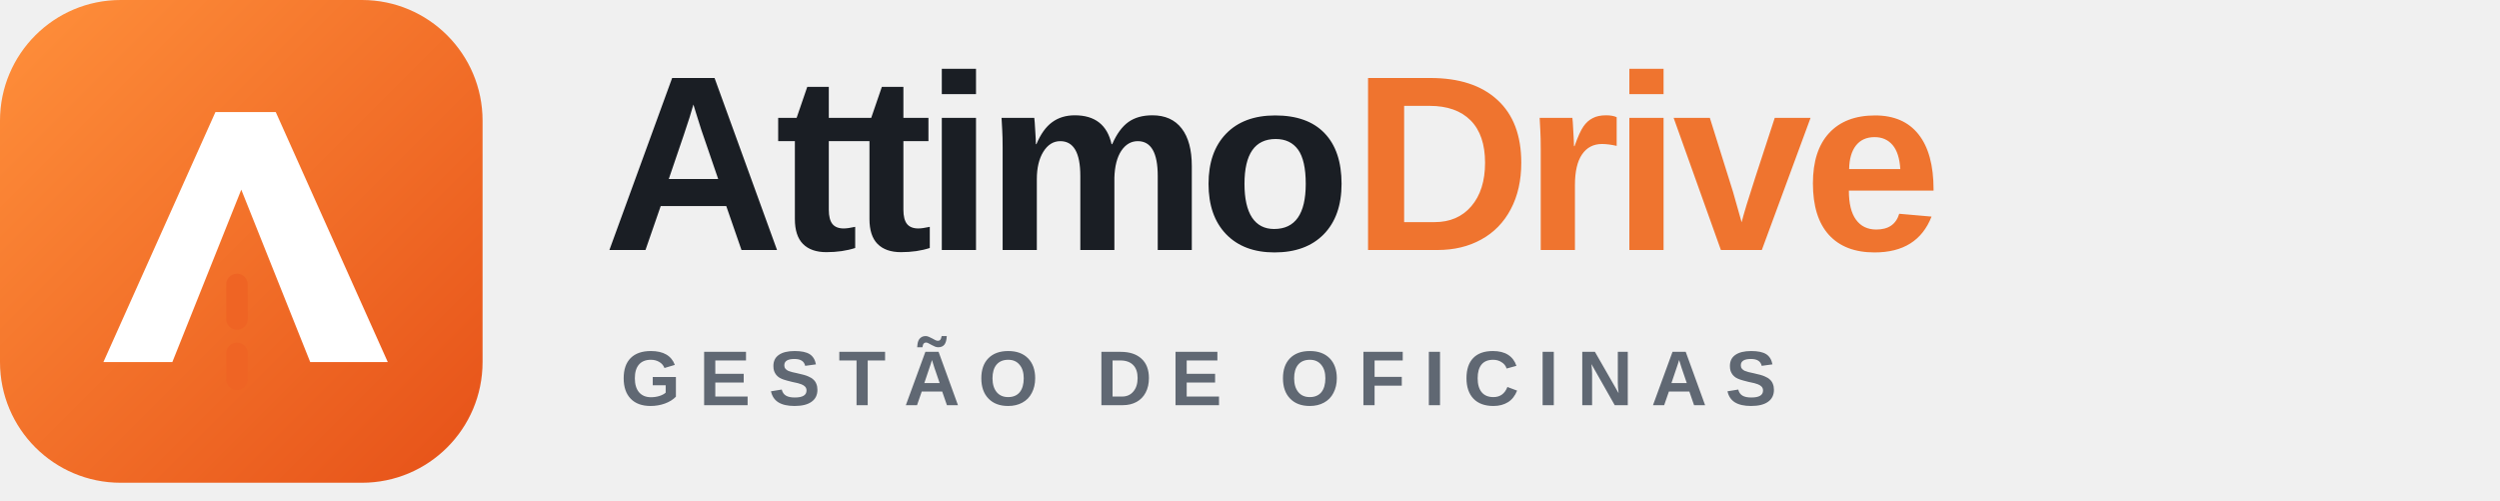
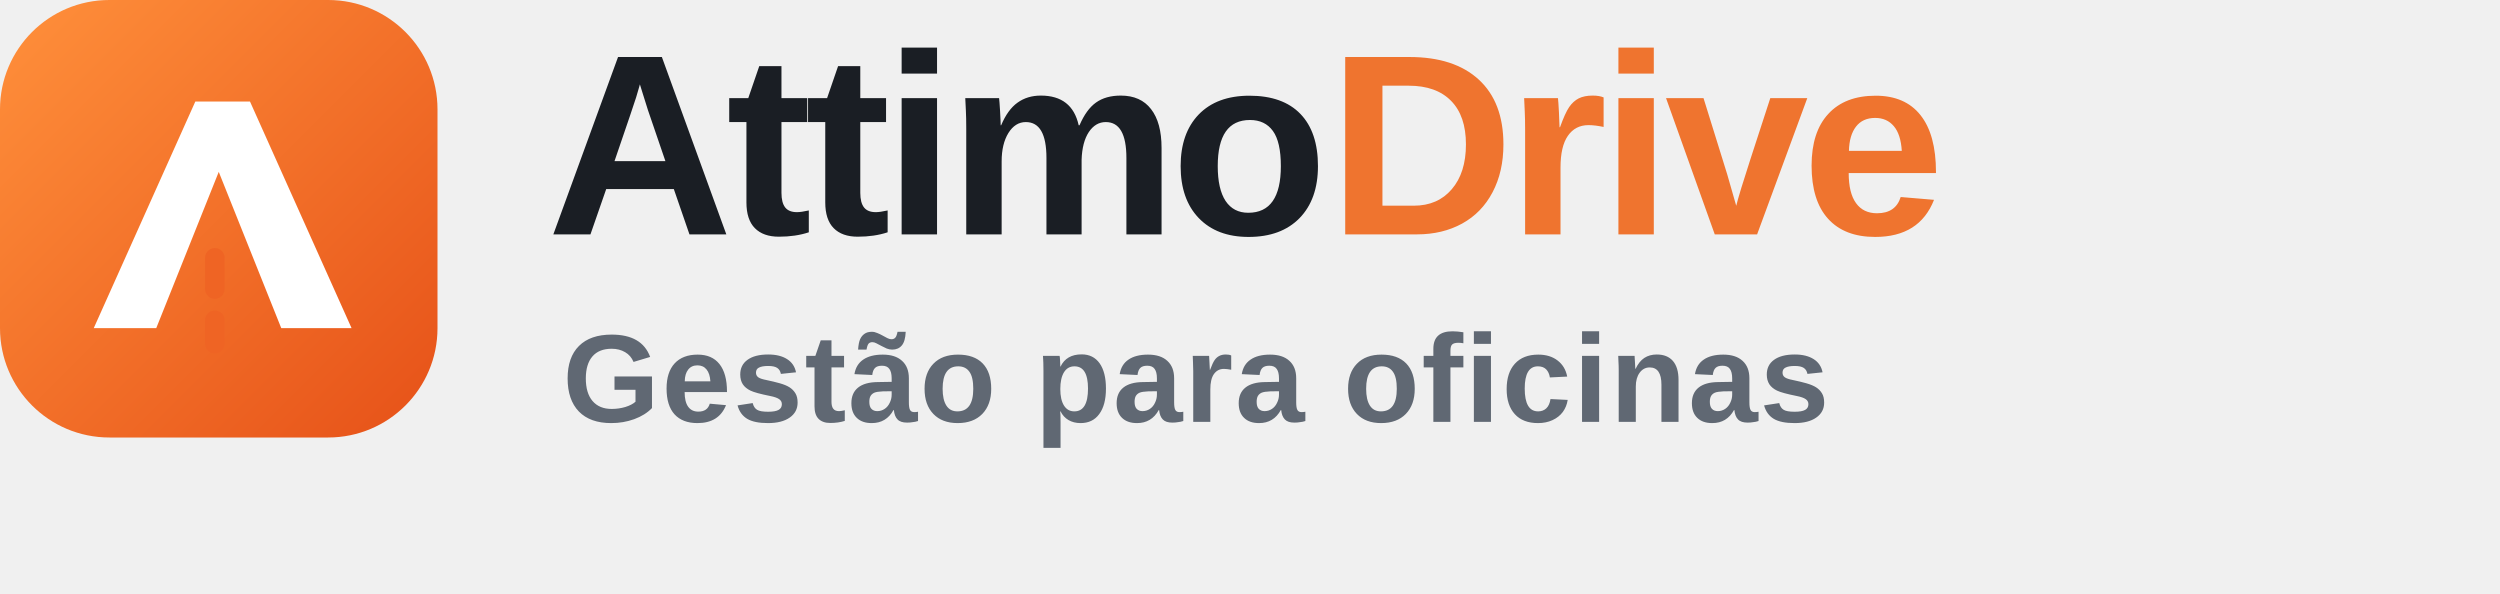
- <svg xmlns="http://www.w3.org/2000/svg" width="290" height="58" viewBox="0 0 290 58" role="img" aria-label="AttimoDrive — Gestão de oficinas">
+ <svg xmlns="http://www.w3.org/2000/svg" width="320" height="76" viewBox="0 0 320 76" role="img" aria-label="AttimoDrive — Gestão para oficinas">
  <defs>
    <linearGradient id="orange" x2="1" y2="1">
      <stop stop-color="#ff903b" />
      <stop offset="1" stop-color="#e65118" />
    </linearGradient>
  </defs>
  <rect width="56" height="56" rx="14" fill="url(#orange)" />
  <path d="M12 42 25 13h7l13 29h-9l-8-20-8 20z" fill="white" />
  <path d="M27.5 33v4m0 4v3" stroke="#ef6424" stroke-width="2.5" stroke-linecap="round" />
-   <text x="70" y="29" font-family="Arial,Helvetica,sans-serif" font-weight="800" font-size="29" letter-spacing="-1" fill="#1a1e24">Attimo<tspan fill="#ef742f">Drive</tspan>
+   <text x="70" y="30" font-family="Arial,Helvetica,sans-serif" font-weight="800" font-size="33" letter-spacing="-.9" fill="#1a1e24">Attimo<tspan fill="#ef742f">Drive</tspan>
  </text>
-   <text x="72" y="47" font-family="Arial,Helvetica,sans-serif" font-weight="600" font-size="9" letter-spacing="2.1" fill="#606873">GESTÃO DE OFICINAS</text>
+   <text x="72" y="54" font-family="Arial,Helvetica,sans-serif" font-weight="600" font-size="16" letter-spacing=".25" fill="#606873">Gestão para oficinas</text>
</svg>
